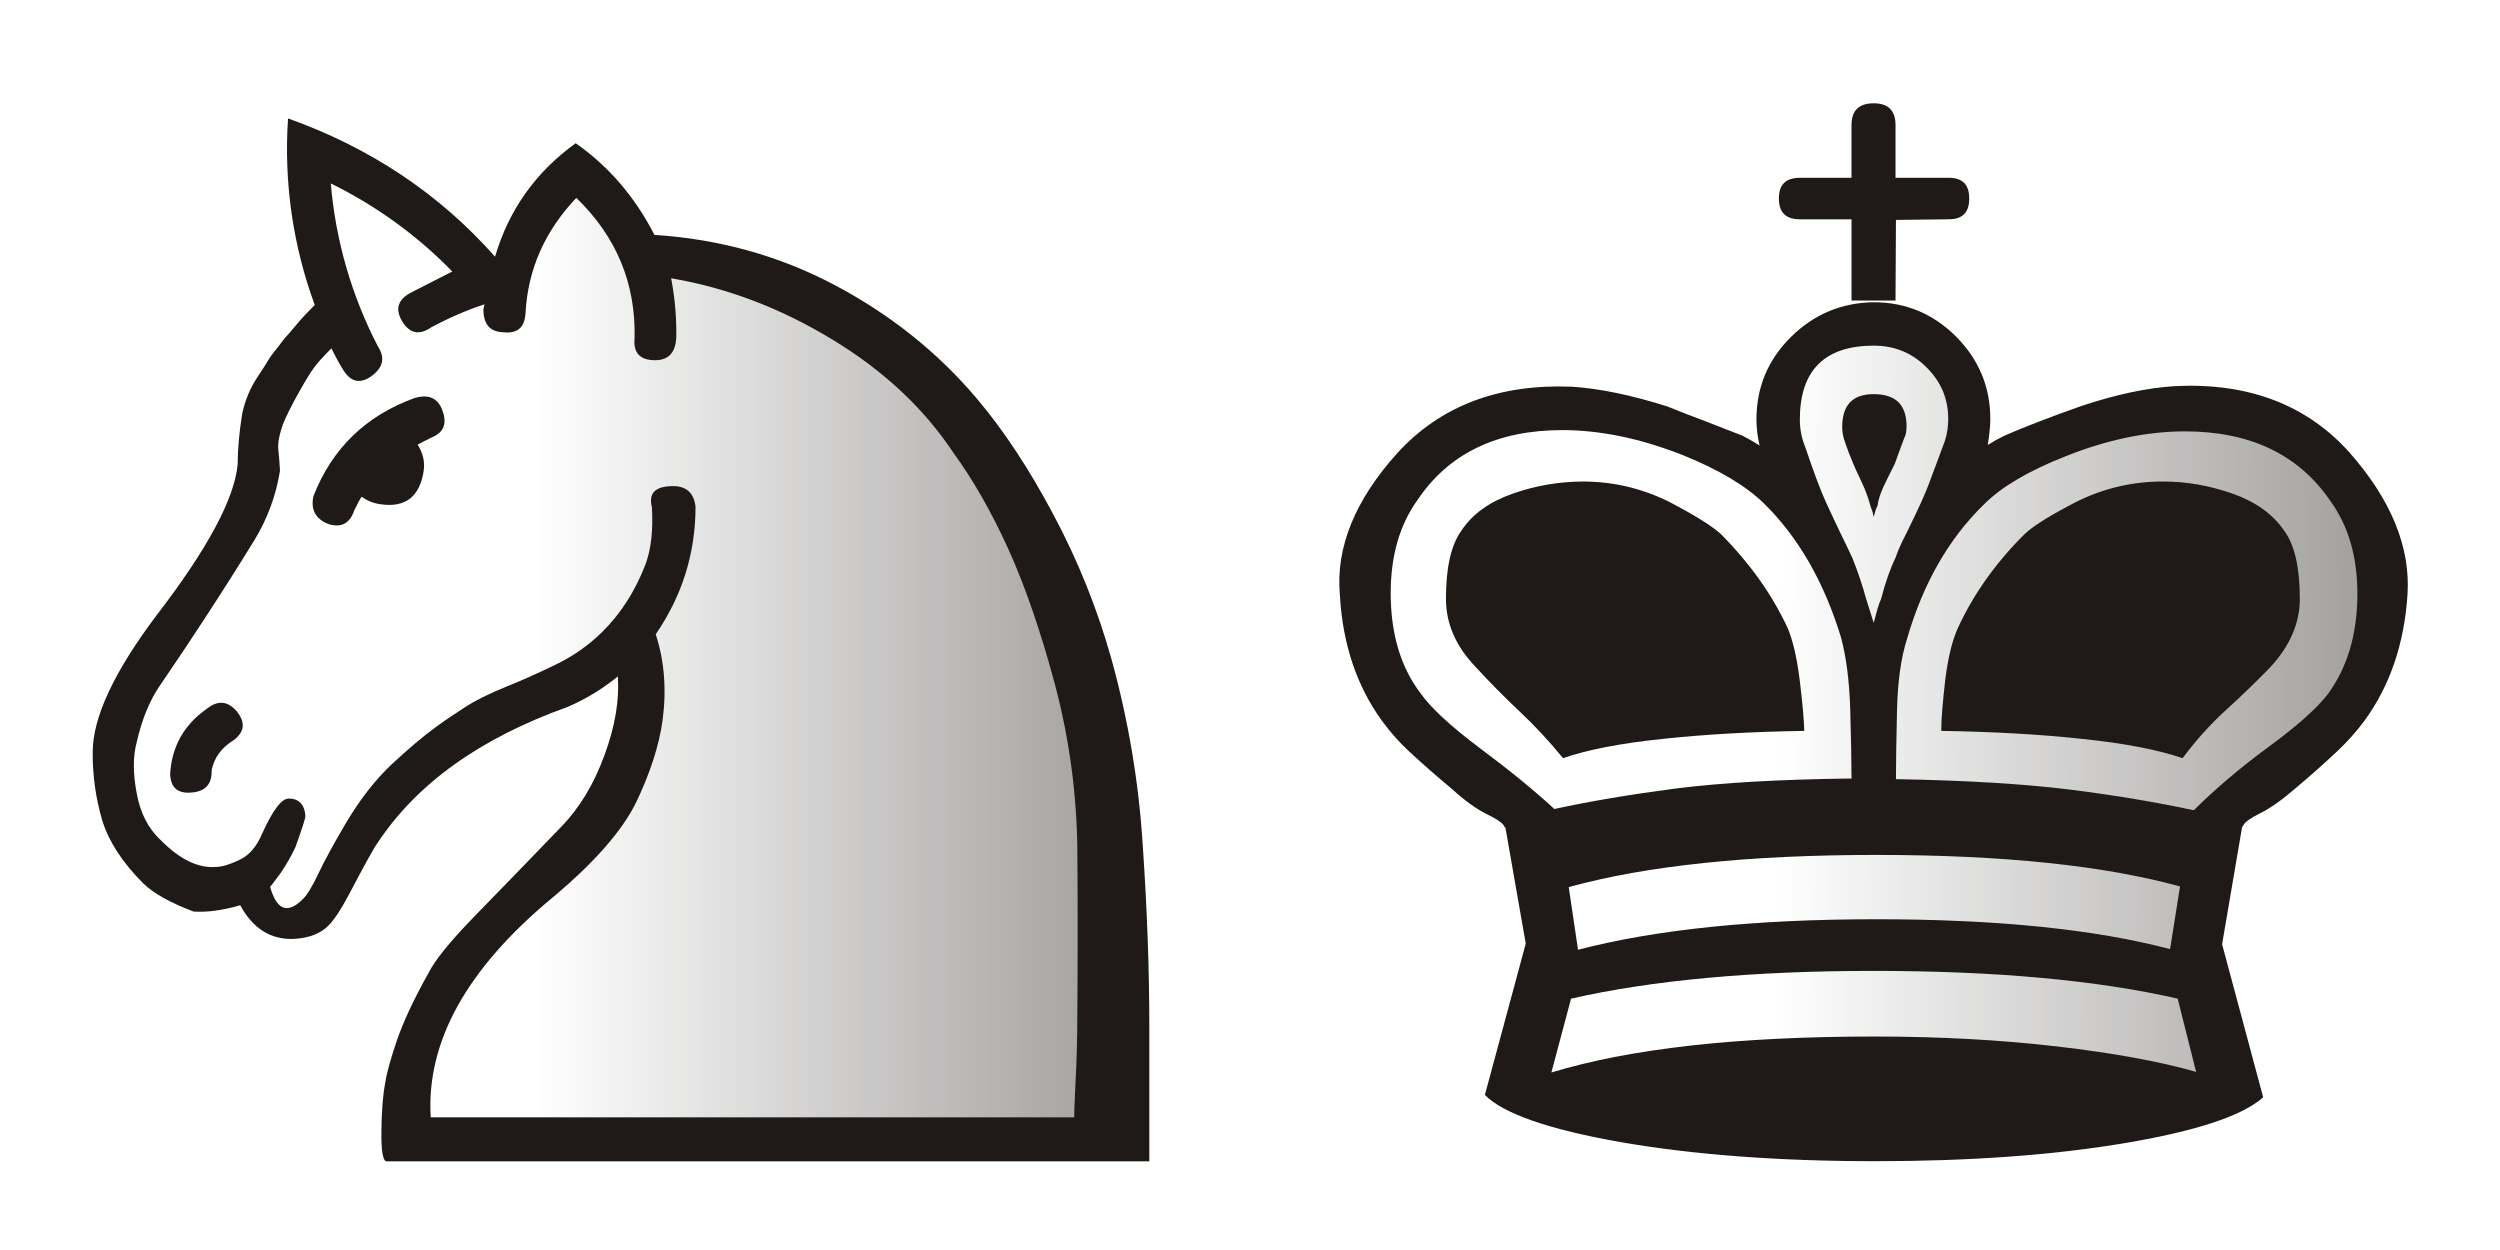
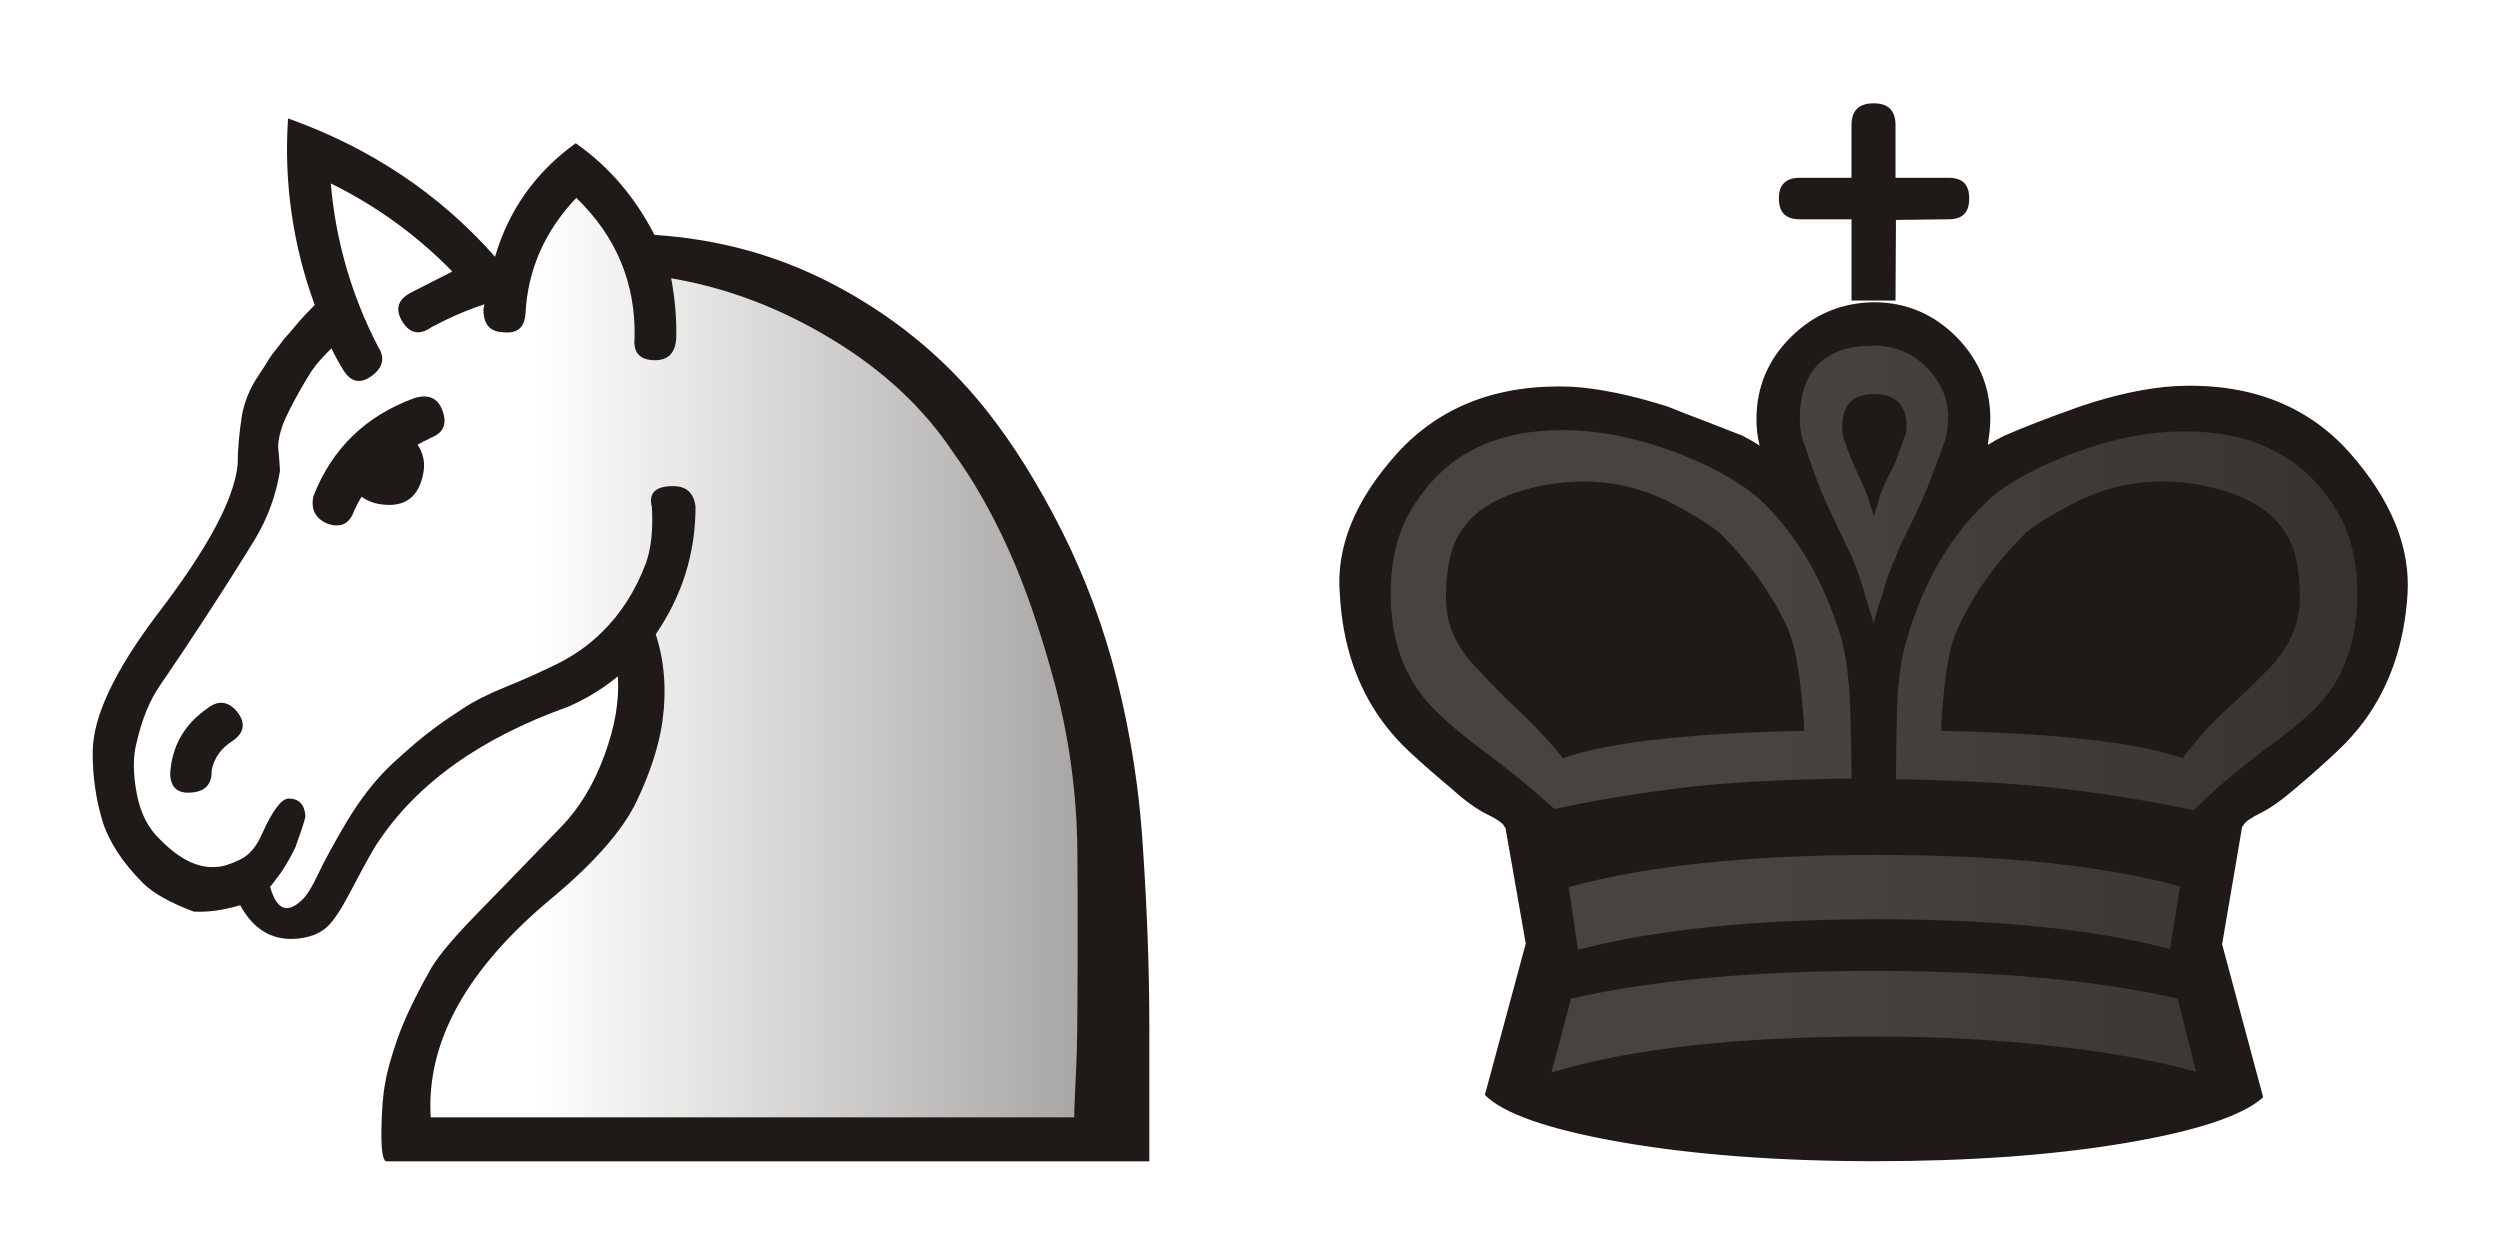
<svg xmlns="http://www.w3.org/2000/svg" viewBox="0 0 80 40" width="80" height="40">
  <defs>
    <symbol id="wn" viewBox="0 0 50 50">
      <g fill-rule="evenodd" clip-rule="evenodd" image-rendering="optimizeQuality" shape-rendering="geometricPrecision" text-rendering="geometricPrecision">
        <linearGradient id="wn-a" x1="21.405" x2="77.641" y1="37.346" y2="37.346" gradientUnits="userSpaceOnUse">
          <stop offset="0" stop-color="#fff" />
          <stop offset="1" stop-color="#fff" stop-opacity="0" />
        </linearGradient>
        <path fill="#1f1a17" d="M26.178 9.395c2.6.17 5.004.838 7.222 2.015 2.21 1.169 4.098 2.676 5.656 4.513 1.092 1.287 2.117 2.845 3.082 4.665a28.684 28.684 0 0 1 2.32 5.774 36.511 36.511 0 0 1 1.253 7.46c.177 2.599.262 5.012.262 7.23v5.402H15.468c-.153 0-.22-.407-.212-1.21.009-.814.06-1.466.16-1.965.06-.398.221-.957.467-1.685.254-.728.66-1.609 1.244-2.65.263-.534.89-1.304 1.88-2.32.999-1.016 2.133-2.201 3.429-3.539.745-.762 1.32-1.719 1.744-2.879.423-1.151.601-2.201.533-3.15a8.37 8.37 0 0 1-2.006 1.22c-3.505 1.253-6.045 3.073-7.612 5.452-.118.153-.49.822-1.117 2.015-.33.627-.618 1.059-.847 1.287-.313.314-.77.491-1.363.525-.923.043-1.643-.398-2.16-1.346-.693.203-1.312.288-1.862.254-.923-.347-1.592-.72-2.006-1.117-.847-.847-1.389-1.685-1.651-2.532a9.43 9.43 0 0 1-.381-2.726c0-1.389.855-3.226 2.582-5.512 2.015-2.625 3.09-4.631 3.217-6.003 0-.593.06-1.261.178-2.007a4.198 4.198 0 0 1 .618-1.49c.22-.33.364-.558.432-.677.076-.127.212-.313.415-.559.144-.203.27-.355.372-.457.093-.11.22-.254.373-.44.178-.212.406-.457.694-.745a18.06 18.06 0 0 1-1.067-7.46c3.285 1.169 6.054 3.015 8.28 5.53.551-1.872 1.626-3.387 3.226-4.539 1.321.923 2.371 2.15 3.15 3.666" />
        <path fill="url(#wn-a)" d="M42.976 44.693c-.017 0 0-.449.042-1.346.051-.906.076-1.88.076-2.921.017-2.066.017-4.2 0-6.41a26.837 26.837 0 0 0-.889-6.612c-.567-2.117-1.185-3.92-1.862-5.419-.678-1.498-1.414-2.785-2.21-3.878-1.185-1.786-2.811-3.302-4.86-4.538-2.049-1.244-4.19-2.057-6.426-2.438.152.813.22 1.609.203 2.387-.034.593-.313.89-.847.89-.61 0-.88-.297-.82-.89.05-2.184-.729-4.055-2.33-5.604-1.252 1.32-1.938 2.853-2.031 4.605-.034.585-.33.839-.898.77-.525-.016-.787-.32-.787-.914 0 0 .017-.067.042-.203-.677.22-1.388.525-2.133.923-.474.33-.864.246-1.16-.245-.297-.5-.17-.89.398-1.169.71-.364 1.244-.635 1.608-.821a17.634 17.634 0 0 0-4.86-3.522 17.31 17.31 0 0 0 1.889 6.528c.279.423.211.804-.204 1.134-.465.364-.855.313-1.168-.17a8.87 8.87 0 0 1-.491-.897c-.347.347-.584.61-.694.77-.119.153-.322.483-.61.991-.288.517-.5.94-.635 1.27-.144.415-.212.745-.186 1.008.025.254.05.533.067.855a7.61 7.61 0 0 1-1.007 2.752 133.71 133.71 0 0 1-1.998 3.15 127.607 127.607 0 0 1-1.787 2.675c-.415.601-.728 1.354-.94 2.286-.152.559-.152 1.244 0 2.04.144.805.475 1.431.966 1.88.762.77 1.498 1.126 2.21 1.067.228 0 .541-.093.93-.28.39-.178.687-.525.907-1.041.423-.94.779-1.414 1.067-1.414.406 0 .635.237.668.694 0 .102-.135.517-.397 1.245-.153.33-.348.677-.593 1.041-.322.432-.457.61-.423.542.262.948.702 1.11 1.312.5.178-.178.39-.525.618-1.016q.355-.75 1.092-2.007c.584-.982 1.202-1.77 1.863-2.388.66-.61 1.244-1.109 1.76-1.481.297-.22.661-.466 1.093-.745.432-.288 1.008-.576 1.736-.872.576-.229 1.219-.517 1.922-.856s1.329-.77 1.87-1.303c.763-.745 1.347-1.66 1.762-2.752.22-.61.296-1.363.245-2.26-.144-.56.136-.839.847-.839.533 0 .83.271.898.821 0 1.863-.534 3.565-1.592 5.106.347 1.058.44 2.218.27 3.471-.143 1.008-.499 2.091-1.05 3.243-.558 1.143-1.676 2.421-3.36 3.827-3.43 2.845-5.046 5.774-4.86 8.78h12.175zM9.338 29.613c-.483.297-.77.695-.872 1.194.017.542-.237.839-.762.89-.584.067-.88-.178-.898-.746.068-1.092.55-1.955 1.465-2.599.432-.347.83-.322 1.194.093.364.449.322.838-.127 1.169zm7.366-11.827c.212.33.296.677.245 1.041-.16 1.058-.753 1.499-1.76 1.338a1.596 1.596 0 0 1-.72-.296c-.06.076-.161.262-.297.541-.178.534-.525.712-1.041.55-.508-.202-.711-.575-.593-1.117.745-1.905 2.091-3.209 4.039-3.92.567-.17.94 0 1.117.491.204.534.051.898-.448 1.092a2.745 2.745 0 0 1-.271.136c-.085.042-.17.093-.271.144" />
      </g>
    </symbol>
    <symbol id="bk" viewBox="0 0 50 50">
      <g fill-rule="evenodd" clip-rule="evenodd" image-rendering="optimizeQuality" shape-rendering="geometricPrecision" text-rendering="geometricPrecision">
        <linearGradient id="bk-a" x1="21.13" x2="77.764" y1="37.224" y2="37.469" gradientUnits="userSpaceOnUse">
-           <stop offset="0" stop-color="#fff" />
+           <stop offset="0" stop-color="#fff" stop-opacity=".18" />
          <stop offset="1" stop-color="#fff" stop-opacity="0" />
        </linearGradient>
        <path fill="#1f1a17" d="M25.821 12.022h-1.76v-3.25h-2.067c-.558 0-.838-.272-.838-.822v-.025c0-.542.28-.813.838-.813h2.066V5.004c0-.585.297-.872.89-.872.575 0 .871.287.871.872v2.108h2.134c.542 0 .813.27.813.813v.025c0 .55-.271.821-.813.821l-2.117.026zM11.03 37.744l-.813-4.64c-.017 0-.042-.033-.076-.101-.085-.119-.322-.271-.711-.457-.381-.195-.838-.517-1.346-.982a41.99 41.99 0 0 1-1.702-1.49 8.509 8.509 0 0 1-1.1-1.237C4.273 27.45 3.705 25.772 3.595 23.8c-.17-1.897.601-3.794 2.303-5.682 1.719-1.88 4.047-2.768 6.968-2.65 1.092.068 2.38.33 3.844.796.483.195.974.39 1.482.576l1.498.584c.263.136.5.271.695.398a4.38 4.38 0 0 1-.127-1.041c0-1.287.457-2.388 1.38-3.302.914-.906 2.023-1.372 3.31-1.389 1.287 0 2.388.466 3.302 1.38.906.915 1.363 2.015 1.363 3.285 0 .263-.034.61-.101 1.042.228-.144.457-.271.669-.373.762-.33 1.76-.72 3.005-1.16 1.423-.482 2.701-.753 3.844-.821 2.921-.136 5.241.753 6.943 2.65 1.668 1.888 2.447 3.785 2.328 5.681-.127 1.973-.703 3.65-1.71 5.038-.33.449-.703.863-1.118 1.253a40.5 40.5 0 0 1-1.66 1.473c-.541.466-1.007.796-1.388.982-.38.186-.6.347-.669.457a.294.294 0 0 1-.05.077c-.017.017-.026.034-.026.05l-.796 4.666 1.643 6.121c-.83.745-2.684 1.355-5.554 1.837-2.879.483-6.206.72-9.974.72-3.835 0-7.214-.254-10.118-.754-2.912-.508-4.741-1.143-5.486-1.896z" />
        <path fill="url(#bk-a)" d="M24.95 20.675a2.295 2.295 0 0 0-.128-.423 5.606 5.606 0 0 0-.245-.72c-.051-.11-.119-.254-.195-.431a9.028 9.028 0 0 1-.254-.56c-.05-.118-.11-.27-.186-.456-.068-.195-.136-.373-.187-.534a1.735 1.735 0 0 1-.067-.474c0-.872.415-1.312 1.261-1.312.88 0 1.313.431 1.313 1.287 0 .22-.034.372-.094.474-.237.626-.355.965-.372 1.016-.254.5-.406.821-.474.965-.119.27-.195.508-.22.72-.051.101-.085.186-.102.262s-.034.136-.05.186m-2.778 8.56c-2.066.034-3.954.136-5.673.322-1.71.178-3.03.44-3.979.77a18.973 18.973 0 0 0-1.719-1.854 33.007 33.007 0 0 1-1.727-1.744c-.83-.847-1.236-1.77-1.236-2.777 0-1.245.203-2.15.618-2.726.44-.67 1.135-1.16 2.058-1.482a8.486 8.486 0 0 1 2.802-.483c1.194 0 2.328.263 3.42.796 1.076.56 1.787 1.008 2.134 1.338 1.126 1.143 2.007 2.38 2.633 3.717.212.5.373 1.194.483 2.074.11.89.17 1.567.186 2.05zm2.777-4.318c.119-.466.212-.787.296-.965.17-.643.356-1.194.576-1.643.093-.279.237-.6.432-.973.186-.373.39-.805.61-1.279.127-.28.27-.626.415-1.033.152-.406.304-.804.448-1.202.136-.33.203-.686.203-1.067 0-.813-.296-1.498-.872-2.066-.575-.575-1.278-.863-2.108-.863-1.964 0-2.955.99-2.955 2.955 0 .38.068.736.203 1.066.365 1.076.644 1.82.839 2.236.22.474.415.906.6 1.278.179.373.34.694.466.974.22.55.398 1.092.55 1.642.035.093.128.415.297.94m-.889 6.223c0-.66-.017-1.575-.05-2.735-.034-1.168-.161-2.142-.373-2.92-.677-2.21-1.702-3.997-3.082-5.351-.711-.695-1.795-1.347-3.268-1.94-1.685-.66-3.285-.99-4.792-.99-2.608 0-4.547.931-5.8 2.803-.711.99-1.067 2.235-1.067 3.716 0 1.626.398 2.955 1.186 3.997.415.592 1.21 1.329 2.387 2.21 1.169.872 2.168 1.684 2.972 2.43 1.44-.314 3.065-.585 4.877-.822 1.812-.229 4.149-.364 7.01-.398m13.784 11.735-.737-2.93c-3.225-.736-7.281-1.109-12.158-1.109-4.826 0-8.864.373-12.107 1.11l-.787 2.954c3.14-.956 7.442-1.439 12.92-1.439 2.624 0 5.071.136 7.315.398 2.252.262 4.106.601 5.554 1.016m-.643-7.417c-3.04-.838-7.096-1.261-12.15-1.261-5.097 0-9.195.431-12.302 1.287l.372 2.506c3.125-.813 7.095-1.22 11.93-1.22 4.809 0 8.729.398 11.752 1.194zm-11.363-4.292c2.845.05 5.182.194 7.002.423 1.812.229 3.455.508 4.91.821.907-.897 1.914-1.744 3.023-2.557s1.888-1.507 2.337-2.083c.788-1.075 1.186-2.413 1.186-4.021 0-1.465-.356-2.701-1.067-3.692-1.27-1.87-3.218-2.802-5.825-2.802-1.524 0-3.108.33-4.767.99-1.507.593-2.59 1.237-3.277 1.93-1.405 1.364-2.43 3.15-3.073 5.36-.246.762-.381 1.727-.407 2.904s-.042 2.083-.042 2.727m1.812-1.93c0-.483.06-1.16.16-2.05.111-.88.28-1.575.509-2.074.618-1.338 1.49-2.574 2.633-3.717.33-.33 1.042-.779 2.134-1.338a7.655 7.655 0 0 1 3.446-.796c.93 0 1.845.161 2.768.483.915.322 1.609.813 2.066 1.482.415.559.627 1.464.627 2.726 0 .99-.407 1.913-1.22 2.777a40.35 40.35 0 0 1-1.71 1.651c-.61.55-1.202 1.202-1.76 1.947-.958-.33-2.295-.592-4.006-.77-1.71-.186-3.59-.288-5.647-.322z" />
      </g>
    </symbol>
  </defs>
  <use href="#wn" x="0" y="0" width="40" height="40" />
  <use href="#bk" x="40" y="0" width="40" height="40" />
</svg>
